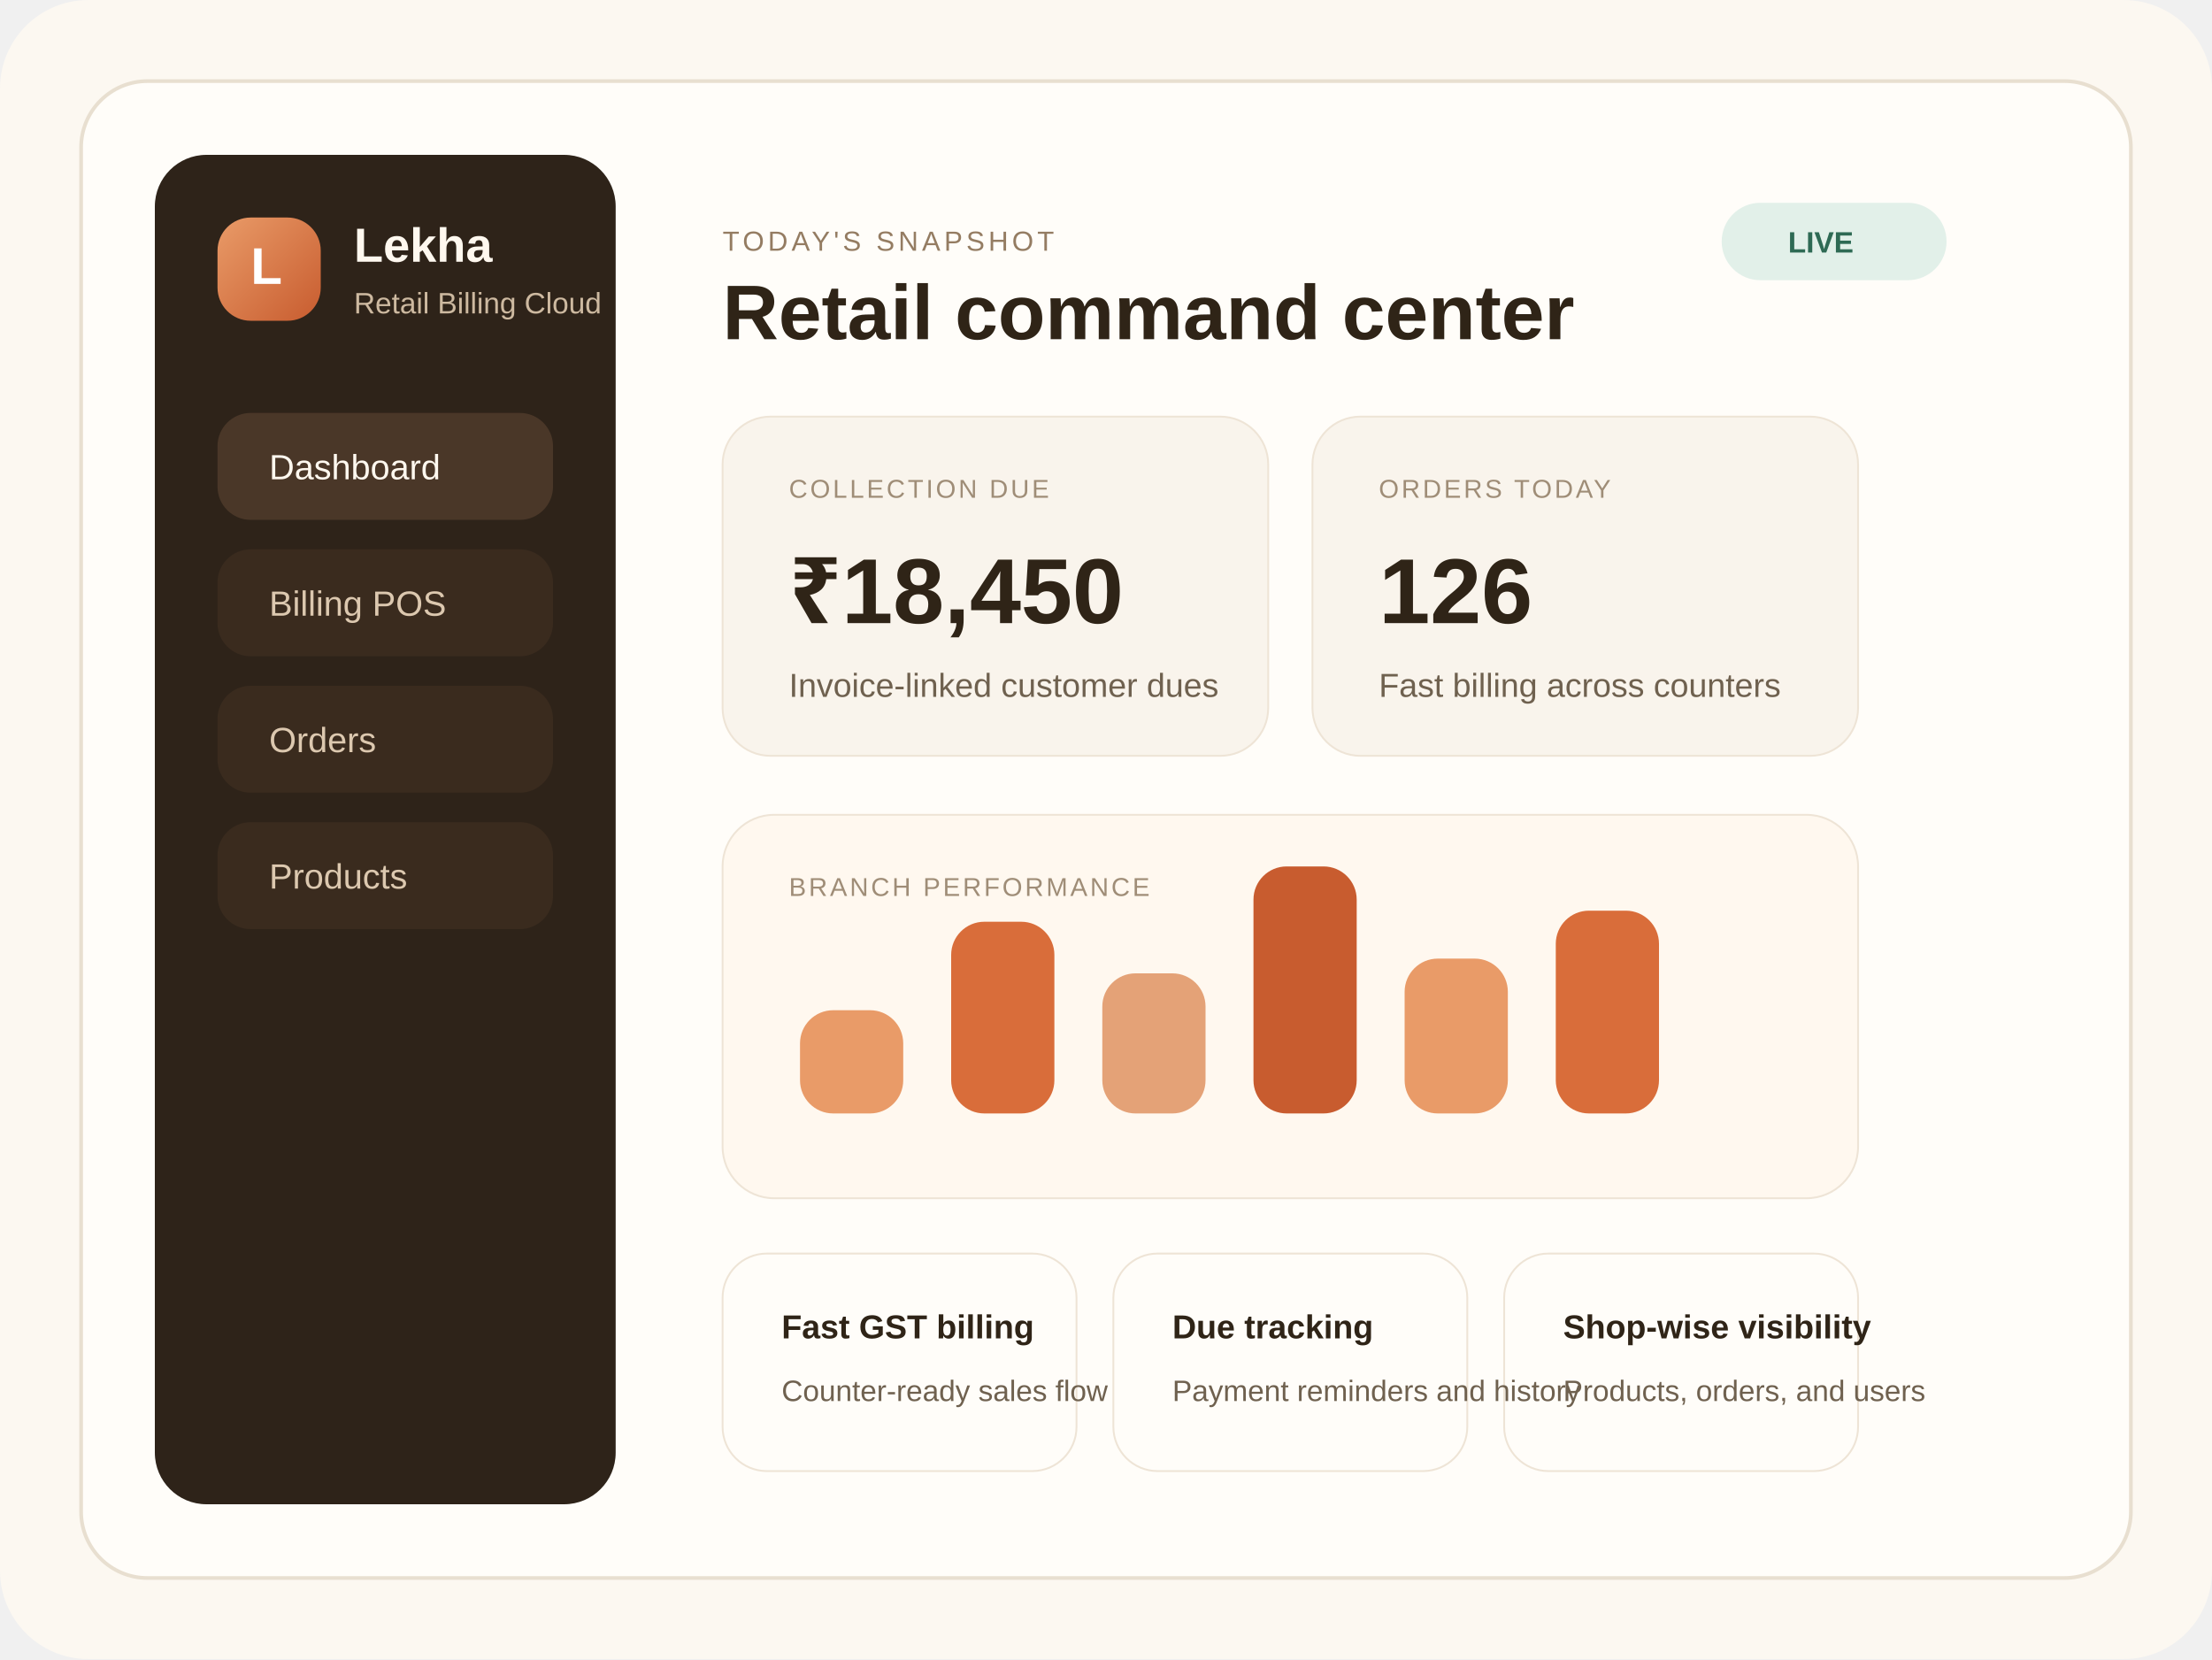
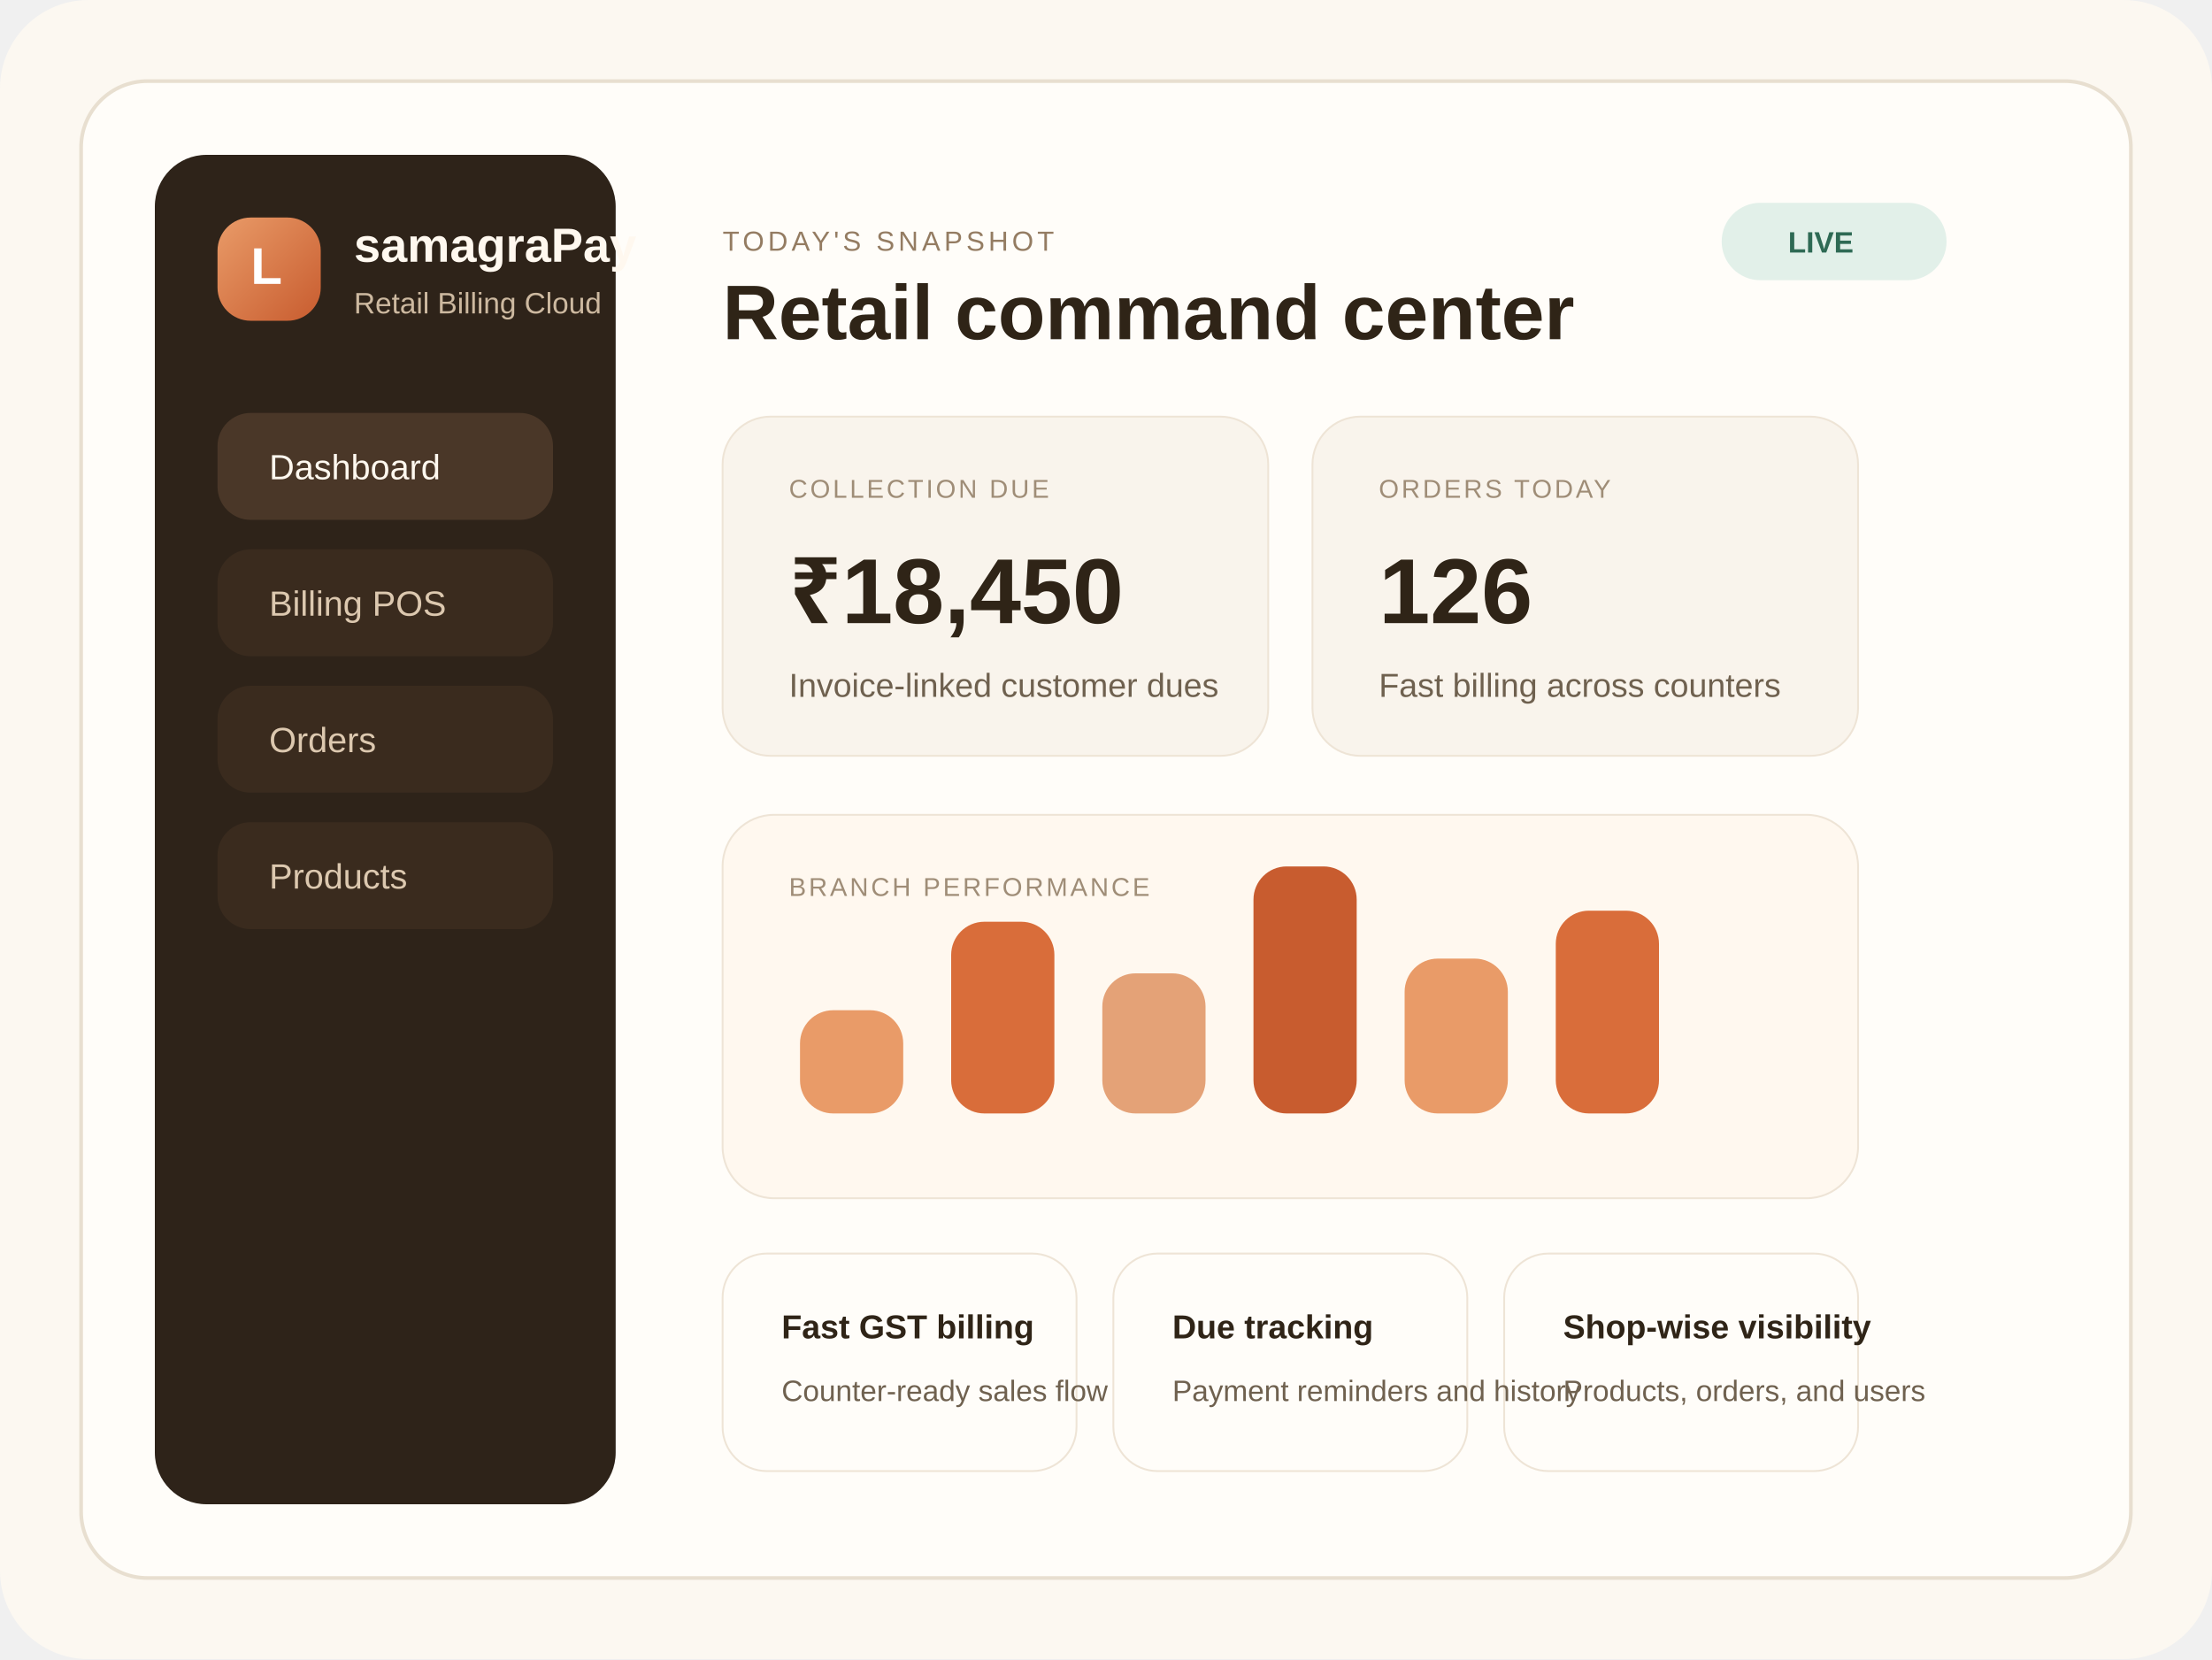
<svg xmlns="http://www.w3.org/2000/svg" width="1200" height="900" viewBox="0 0 1200 900" fill="none">
  <rect width="1200" height="900" rx="48" fill="#FCF8F1" />
  <rect x="44" y="44" width="1112" height="812" rx="36" fill="#FFFDF9" stroke="#E8DFD0" stroke-width="2" />
  <rect x="84" y="84" width="250" height="732" rx="28" fill="#2E2319" />
  <rect x="118" y="118" width="56" height="56" rx="18" fill="url(#paint0_linear_1_2)" />
  <text x="136" y="154" fill="white" font-family="Arial, sans-serif" font-size="28" font-weight="700">L</text>
-   <text x="192" y="142" fill="#FFF8EF" font-family="Arial, sans-serif" font-size="26" font-weight="700">Lekha</text>
+   <text x="192" y="142" fill="#FFF8EF" font-family="Arial, sans-serif" font-size="26" font-weight="700">samagraPay</text>
  <text x="192" y="170" fill="#CDB9A0" font-family="Arial, sans-serif" font-size="16">Retail Billing Cloud</text>
  <rect x="118" y="224" width="182" height="58" rx="18" fill="#4A3728" />
  <rect x="118" y="298" width="182" height="58" rx="18" fill="#3A2B1E" />
  <rect x="118" y="372" width="182" height="58" rx="18" fill="#3A2B1E" />
  <rect x="118" y="446" width="182" height="58" rx="18" fill="#3A2B1E" />
  <text x="146" y="260" fill="#FFF8EF" font-family="Arial, sans-serif" font-size="19">Dashboard</text>
  <text x="146" y="334" fill="#DCC8AF" font-family="Arial, sans-serif" font-size="19">Billing POS</text>
  <text x="146" y="408" fill="#DCC8AF" font-family="Arial, sans-serif" font-size="19">Orders</text>
  <text x="146" y="482" fill="#DCC8AF" font-family="Arial, sans-serif" font-size="19">Products</text>
  <text x="392" y="136" fill="#947C62" font-family="Arial, sans-serif" font-size="15" letter-spacing="2">TODAY'S SNAPSHOT</text>
  <text x="392" y="184" fill="#2F2417" font-family="Arial, sans-serif" font-size="42" font-weight="700">Retail command center</text>
  <rect x="934" y="110" width="122" height="42" rx="21" fill="#E2F0E9" />
  <text x="970" y="137" fill="#2E6A54" font-family="Arial, sans-serif" font-size="16" font-weight="700">LIVE</text>
  <rect x="392" y="226" width="296" height="184" rx="26" fill="#F9F4EC" stroke="#EEE4D6" />
  <rect x="712" y="226" width="296" height="184" rx="26" fill="#F9F4EC" stroke="#EEE4D6" />
  <text x="428" y="270" fill="#9F8D77" font-family="Arial, sans-serif" font-size="14" letter-spacing="1.4">COLLECTION DUE</text>
  <text x="428" y="338" fill="#2F2417" font-family="Arial, sans-serif" font-size="50" font-weight="700">₹18,450</text>
  <text x="428" y="378" fill="#6F614F" font-family="Arial, sans-serif" font-size="18">Invoice-linked customer dues</text>
  <text x="748" y="270" fill="#9F8D77" font-family="Arial, sans-serif" font-size="14" letter-spacing="1.4">ORDERS TODAY</text>
  <text x="748" y="338" fill="#2F2417" font-family="Arial, sans-serif" font-size="50" font-weight="700">126</text>
  <text x="748" y="378" fill="#6F614F" font-family="Arial, sans-serif" font-size="18">Fast billing across counters</text>
  <rect x="392" y="442" width="616" height="208" rx="28" fill="#FFF8EF" stroke="#EEE4D6" />
  <text x="428" y="486" fill="#9F8D77" font-family="Arial, sans-serif" font-size="14" letter-spacing="1.4">BRANCH PERFORMANCE</text>
  <rect x="434" y="548" width="56" height="56" rx="18" fill="#E99B68" />
  <rect x="516" y="500" width="56" height="104" rx="18" fill="#D96D3A" />
  <rect x="598" y="528" width="56" height="76" rx="18" fill="#E4A277" />
  <rect x="680" y="470" width="56" height="134" rx="18" fill="#C85C2F" />
  <rect x="762" y="520" width="56" height="84" rx="18" fill="#E99B68" />
  <rect x="844" y="494" width="56" height="110" rx="18" fill="#D96D3A" />
  <rect x="392" y="680" width="192" height="118" rx="24" fill="#FFFDF9" stroke="#EEE4D6" />
  <rect x="604" y="680" width="192" height="118" rx="24" fill="#FFFDF9" stroke="#EEE4D6" />
  <rect x="816" y="680" width="192" height="118" rx="24" fill="#FFFDF9" stroke="#EEE4D6" />
  <text x="424" y="726" fill="#2F2417" font-family="Arial, sans-serif" font-size="18" font-weight="700">Fast GST billing</text>
  <text x="424" y="760" fill="#6F614F" font-family="Arial, sans-serif" font-size="16">Counter-ready sales flow</text>
  <text x="636" y="726" fill="#2F2417" font-family="Arial, sans-serif" font-size="18" font-weight="700">Due tracking</text>
  <text x="636" y="760" fill="#6F614F" font-family="Arial, sans-serif" font-size="16">Payment reminders and history</text>
  <text x="848" y="726" fill="#2F2417" font-family="Arial, sans-serif" font-size="18" font-weight="700">Shop-wise visibility</text>
  <text x="848" y="760" fill="#6F614F" font-family="Arial, sans-serif" font-size="16">Products, orders, and users</text>
  <defs>
    <linearGradient id="paint0_linear_1_2" x1="118" y1="118" x2="174" y2="174" gradientUnits="userSpaceOnUse">
      <stop stop-color="#E99B68" />
      <stop offset="1" stop-color="#C85C2F" />
    </linearGradient>
  </defs>
</svg>
